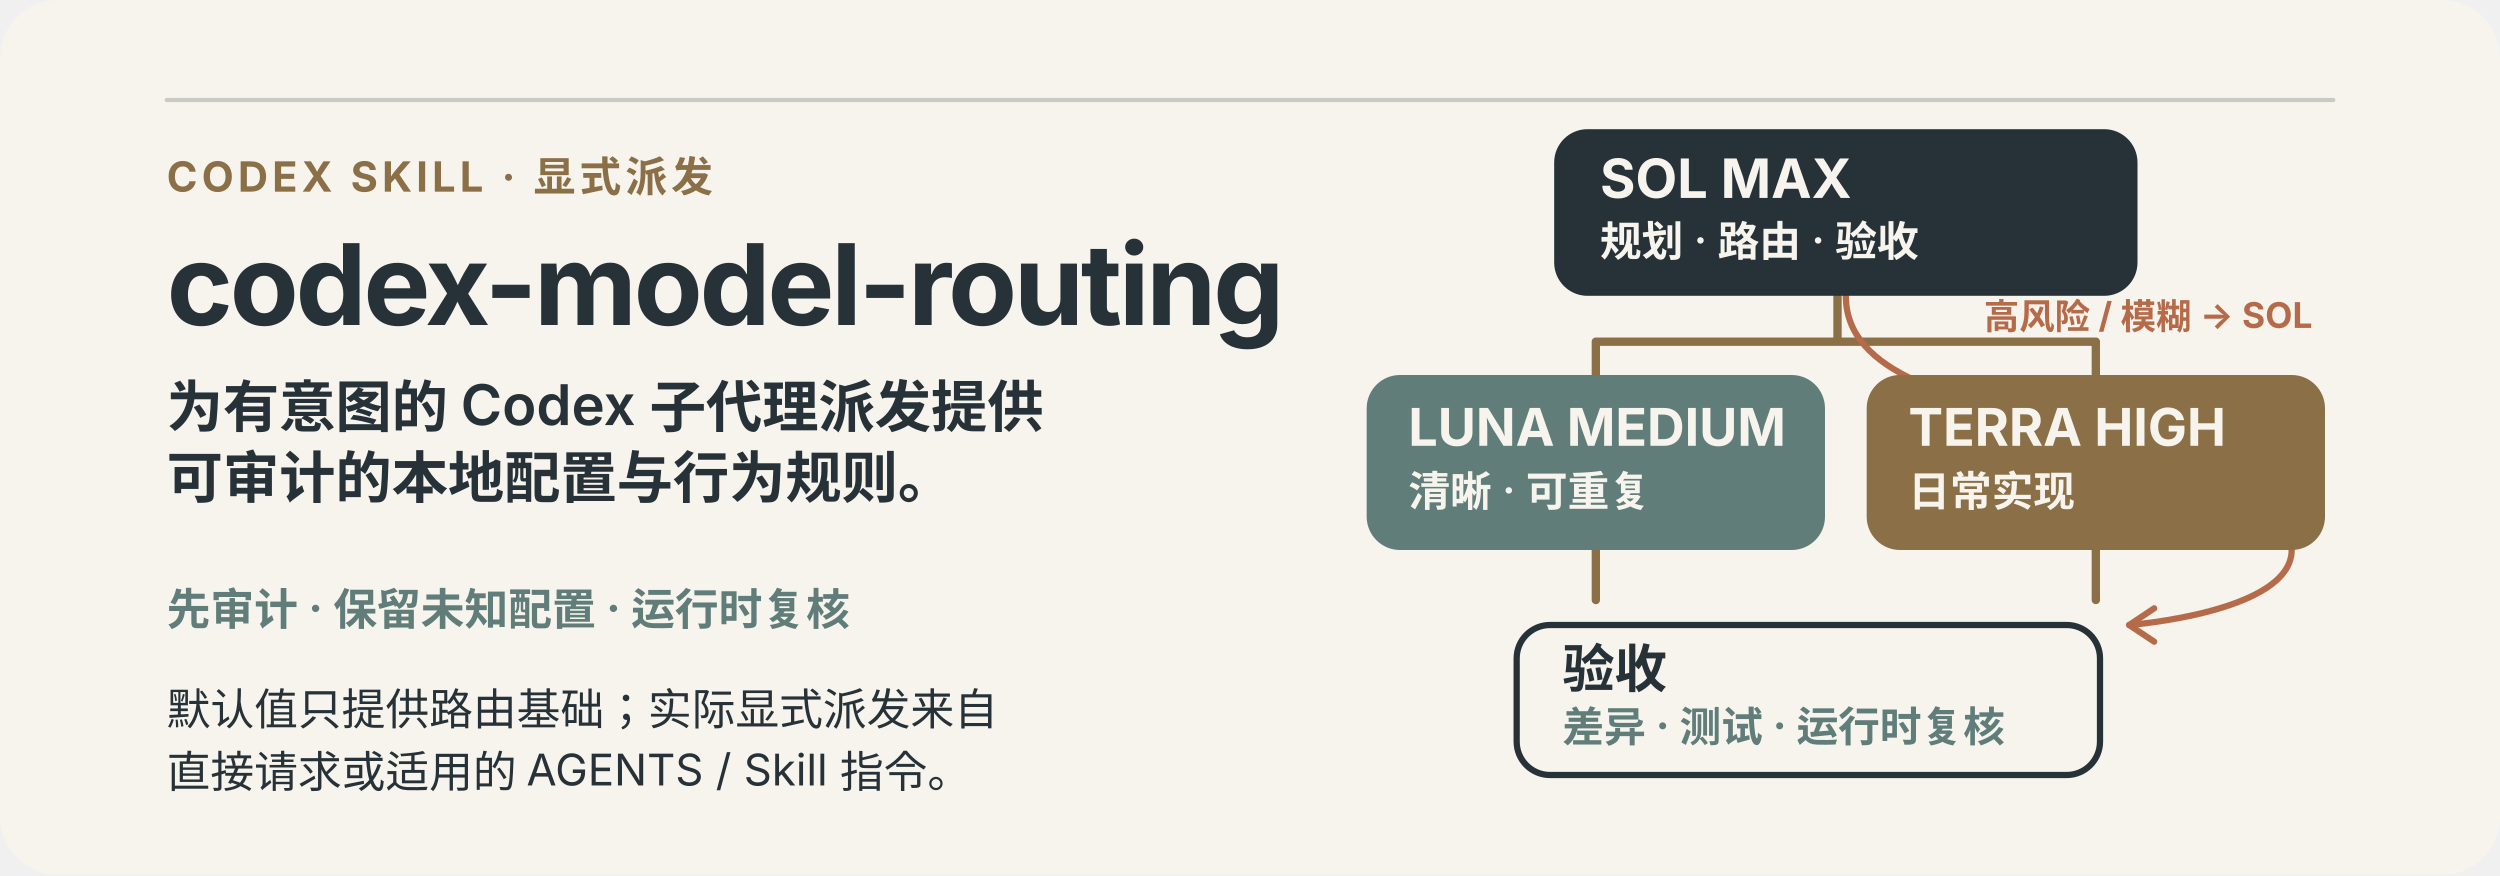
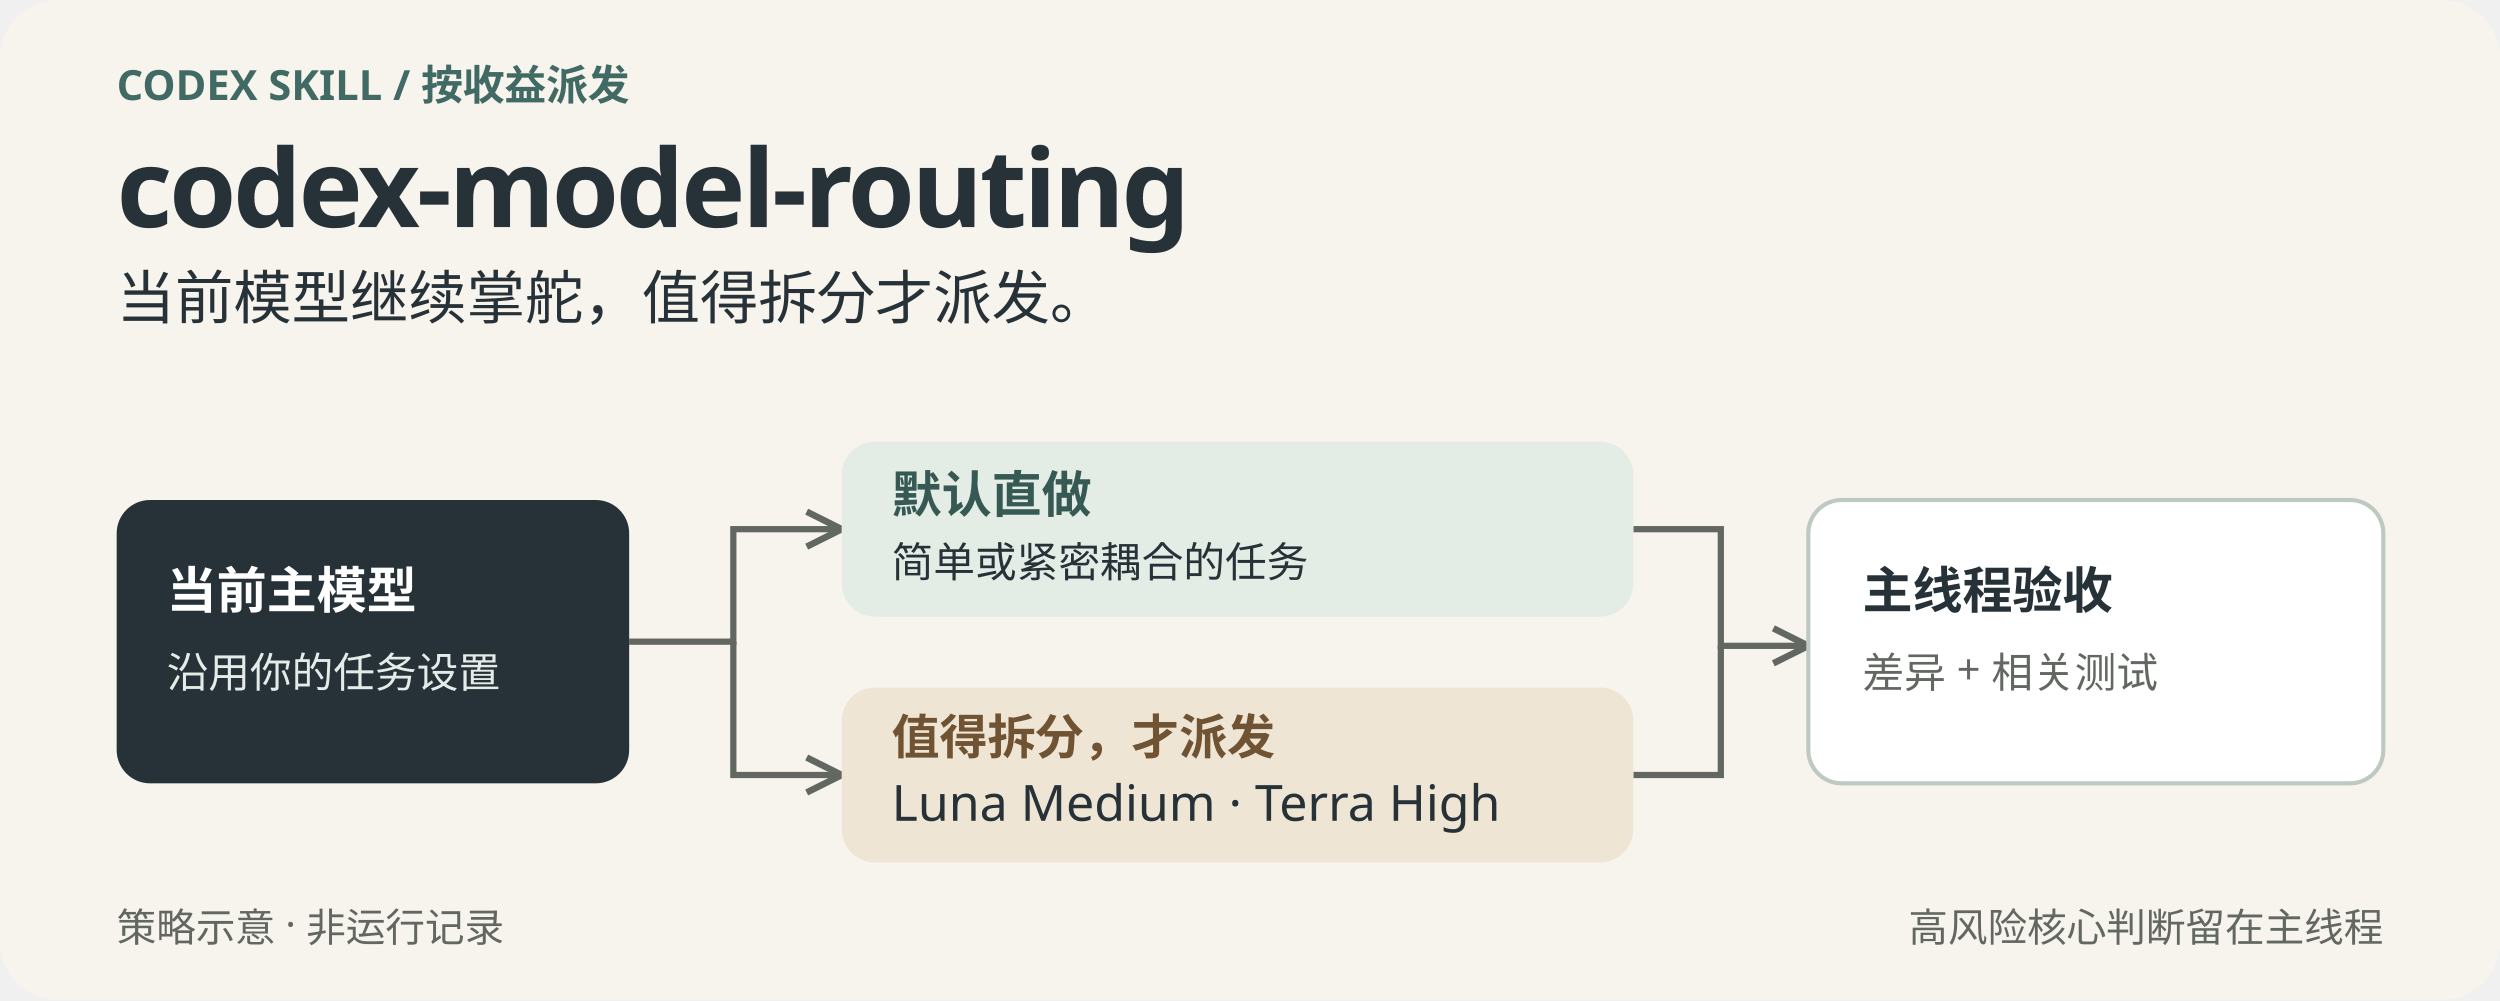
- <svg xmlns="http://www.w3.org/2000/svg" width="1200" height="420" viewBox="0 0 1200 420" role="img" aria-labelledby="title desc">
-   <rect width="1200" height="420" rx="28" fill="#F7F4ED" />
-   <g fill="none" stroke="#263238" stroke-linecap="round" stroke-linejoin="round">
-     <path d="M80 48H1120" stroke-width="2" opacity=".22" />
-     <path d="M882 142V164M766 164H1006M766 164V180M1006 164V180M766 264V288M1006 264V288" stroke="#8A6F47" stroke-width="4" />
-     <path d="M886 142C886 218 1100 190 1100 264C1100 294 1022 300 1022 300" stroke="#B56B4A" stroke-width="3" />
-     <path d="M1022 300l12-8M1022 300l12 8" stroke="#B56B4A" stroke-width="3" />
-   </g>
-   <g font-family="-apple-system, BlinkMacSystemFont, 'Segoe UI', 'PingFang SC', sans-serif" fill="#263238">
-     <text x="80" y="92" font-size="20" font-weight="700" letter-spacing="2" fill="#8A6F47">CODEX SKILL · 显式派发</text>
-     <text x="80" y="156" font-size="54" font-weight="750" letter-spacing="-1.5">codex-model-routing</text>
-     <text x="80" y="205" font-size="27" font-weight="600">为有意图的 Codex 子代理派发提供</text>
-     <text x="80" y="239" font-size="27" font-weight="600">可审计的本地配置与行为规则。</text>
-     <text x="80" y="300" font-size="21" font-weight="650" fill="#607D7A">先审计 · 保留未知配置 · 运行时复核</text>
-     <text x="80" y="348" font-size="21">默认值只提供路由基础；实际显式派发来自</text>
-     <text x="80" y="378" font-size="21">直接请求或适用的 AGENTS / Skill 指令。</text>
-   </g>
-   <g font-family="-apple-system, BlinkMacSystemFont, 'Segoe UI', 'PingFang SC', sans-serif">
-     <g transform="translate(746 62)">
-       <rect width="280" height="80" rx="16" fill="#263238" />
-       <text x="22" y="33" fill="#F7F4ED" font-size="26" font-weight="750">SOL MAX</text>
-       <text x="22" y="61" fill="#F7F4ED" font-size="20" font-weight="600">规划 · 路由 · 验收</text>
+ <svg xmlns="http://www.w3.org/2000/svg" width="1200" height="480" viewBox="0 0 1200 480" role="img" aria-labelledby="title desc" lang="zh-CN">
+   <defs>
+     <marker id="arrow" viewBox="0 0 10 10" refX="9" refY="5" markerWidth="7" markerHeight="7" orient="auto-start-reverse">
+       <path d="M1 1 9 5 1 9" fill="none" stroke="#626762" stroke-width="1.5" />
+     </marker>
+   </defs>
+   <rect width="1200" height="480" rx="28" fill="#F7F4ED" />
+   <g font-family="Segoe UI, Microsoft YaHei, PingFang SC, sans-serif" fill="#263238">
+     <g id="project-title">
+       <text x="56" y="48" font-size="20" fill="#426A64" font-weight="600">CODEX SKILL / 按收益派发</text>
+       <text x="56" y="109" font-size="52" font-weight="700" letter-spacing="-1.5">codex-model-routing</text>
+       <text x="56" y="153" font-size="28">当前模型继续掌舵，值得拆分才派发。</text>
    </g>
-     <g transform="translate(656 180)">
-       <rect width="220" height="84" rx="16" fill="#607D7A" />
-       <text x="20" y="34" fill="#F7F4ED" font-size="25" font-weight="750">LUNA MEDIUM</text>
-       <text x="20" y="63" fill="#F7F4ED" font-size="20" font-weight="600">清晰 · 可重复</text>
+     <g id="routing-connectors" fill="none" stroke="#626762" stroke-width="3" marker-end="url(#arrow)">
+       <path d="M302 308 H352 V254 H404" />
+       <path d="M352 308 V372 H404" />
+       <path d="M784 254 H826 V310 H868" />
+       <path d="M784 372 H826 V310" marker-end="none" />
    </g>
-     <g transform="translate(896 180)">
-       <rect width="220" height="84" rx="16" fill="#8A6F47" />
-       <text x="20" y="34" fill="#F7F4ED" font-size="25" font-weight="750">TERRA HIGH</text>
-       <text x="20" y="63" fill="#F7F4ED" font-size="20" font-weight="600">日常实现</text>
+     <g id="current-main">
+       <rect x="56" y="240" width="246" height="136" rx="16" fill="#263238" />
+       <text x="80" y="292" font-size="24" font-weight="700" fill="#FFFFFF">当前主模型</text>
+       <text x="80" y="330" font-size="20" fill="#E5EBE8">沿用你的任务设置</text>
    </g>
-     <g transform="translate(728 300)">
-       <rect width="280" height="72" rx="16" fill="#F7F4ED" stroke="#263238" stroke-width="3" />
-       <text x="22" y="30" fill="#263238" font-size="25" font-weight="750">验收</text>
-       <text x="22" y="56" fill="#607D7A" font-size="20" font-weight="700">差异 · 测试 · 运行时复核</text>
+     <g id="direct-path">
+       <rect x="404" y="212" width="380" height="84" rx="16" fill="#E4ECE6" />
+       <text x="428" y="246" font-size="24" font-weight="700" fill="#365A53">默认直做</text>
+       <text x="428" y="277" font-size="20">简单或紧密耦合的任务</text>
    </g>
-     <text x="1110" y="158" text-anchor="end" fill="#B56B4A" font-size="17" font-weight="750">高风险 / 模糊 → SOL</text>
+     <g id="conditional-delegation">
+       <rect x="404" y="330" width="380" height="84" rx="16" fill="#EFE5D5" />
+       <text x="428" y="362" font-size="23" font-weight="700" fill="#705333">值得拆分，才派发</text>
+       <text x="428" y="394" font-size="24">Luna Medium · Terra High</text>
+     </g>
+     <g id="acceptance">
+       <rect x="868" y="240" width="276" height="136" rx="16" fill="#FFFFFF" stroke="#BCCAC2" stroke-width="2" />
+       <text x="894" y="292" font-size="24" font-weight="700">主线程验收</text>
+       <text x="894" y="330" font-size="20" fill="#626762">差异 + 相关测试</text>
+     </g>
+     <text x="56" y="452" font-size="19" fill="#626762">策略示意 · 非运行记录</text>
+     <text x="1144" y="452" text-anchor="end" font-size="19" fill="#626762">高风险核心判断留在主线程</text>
  </g>
</svg>
